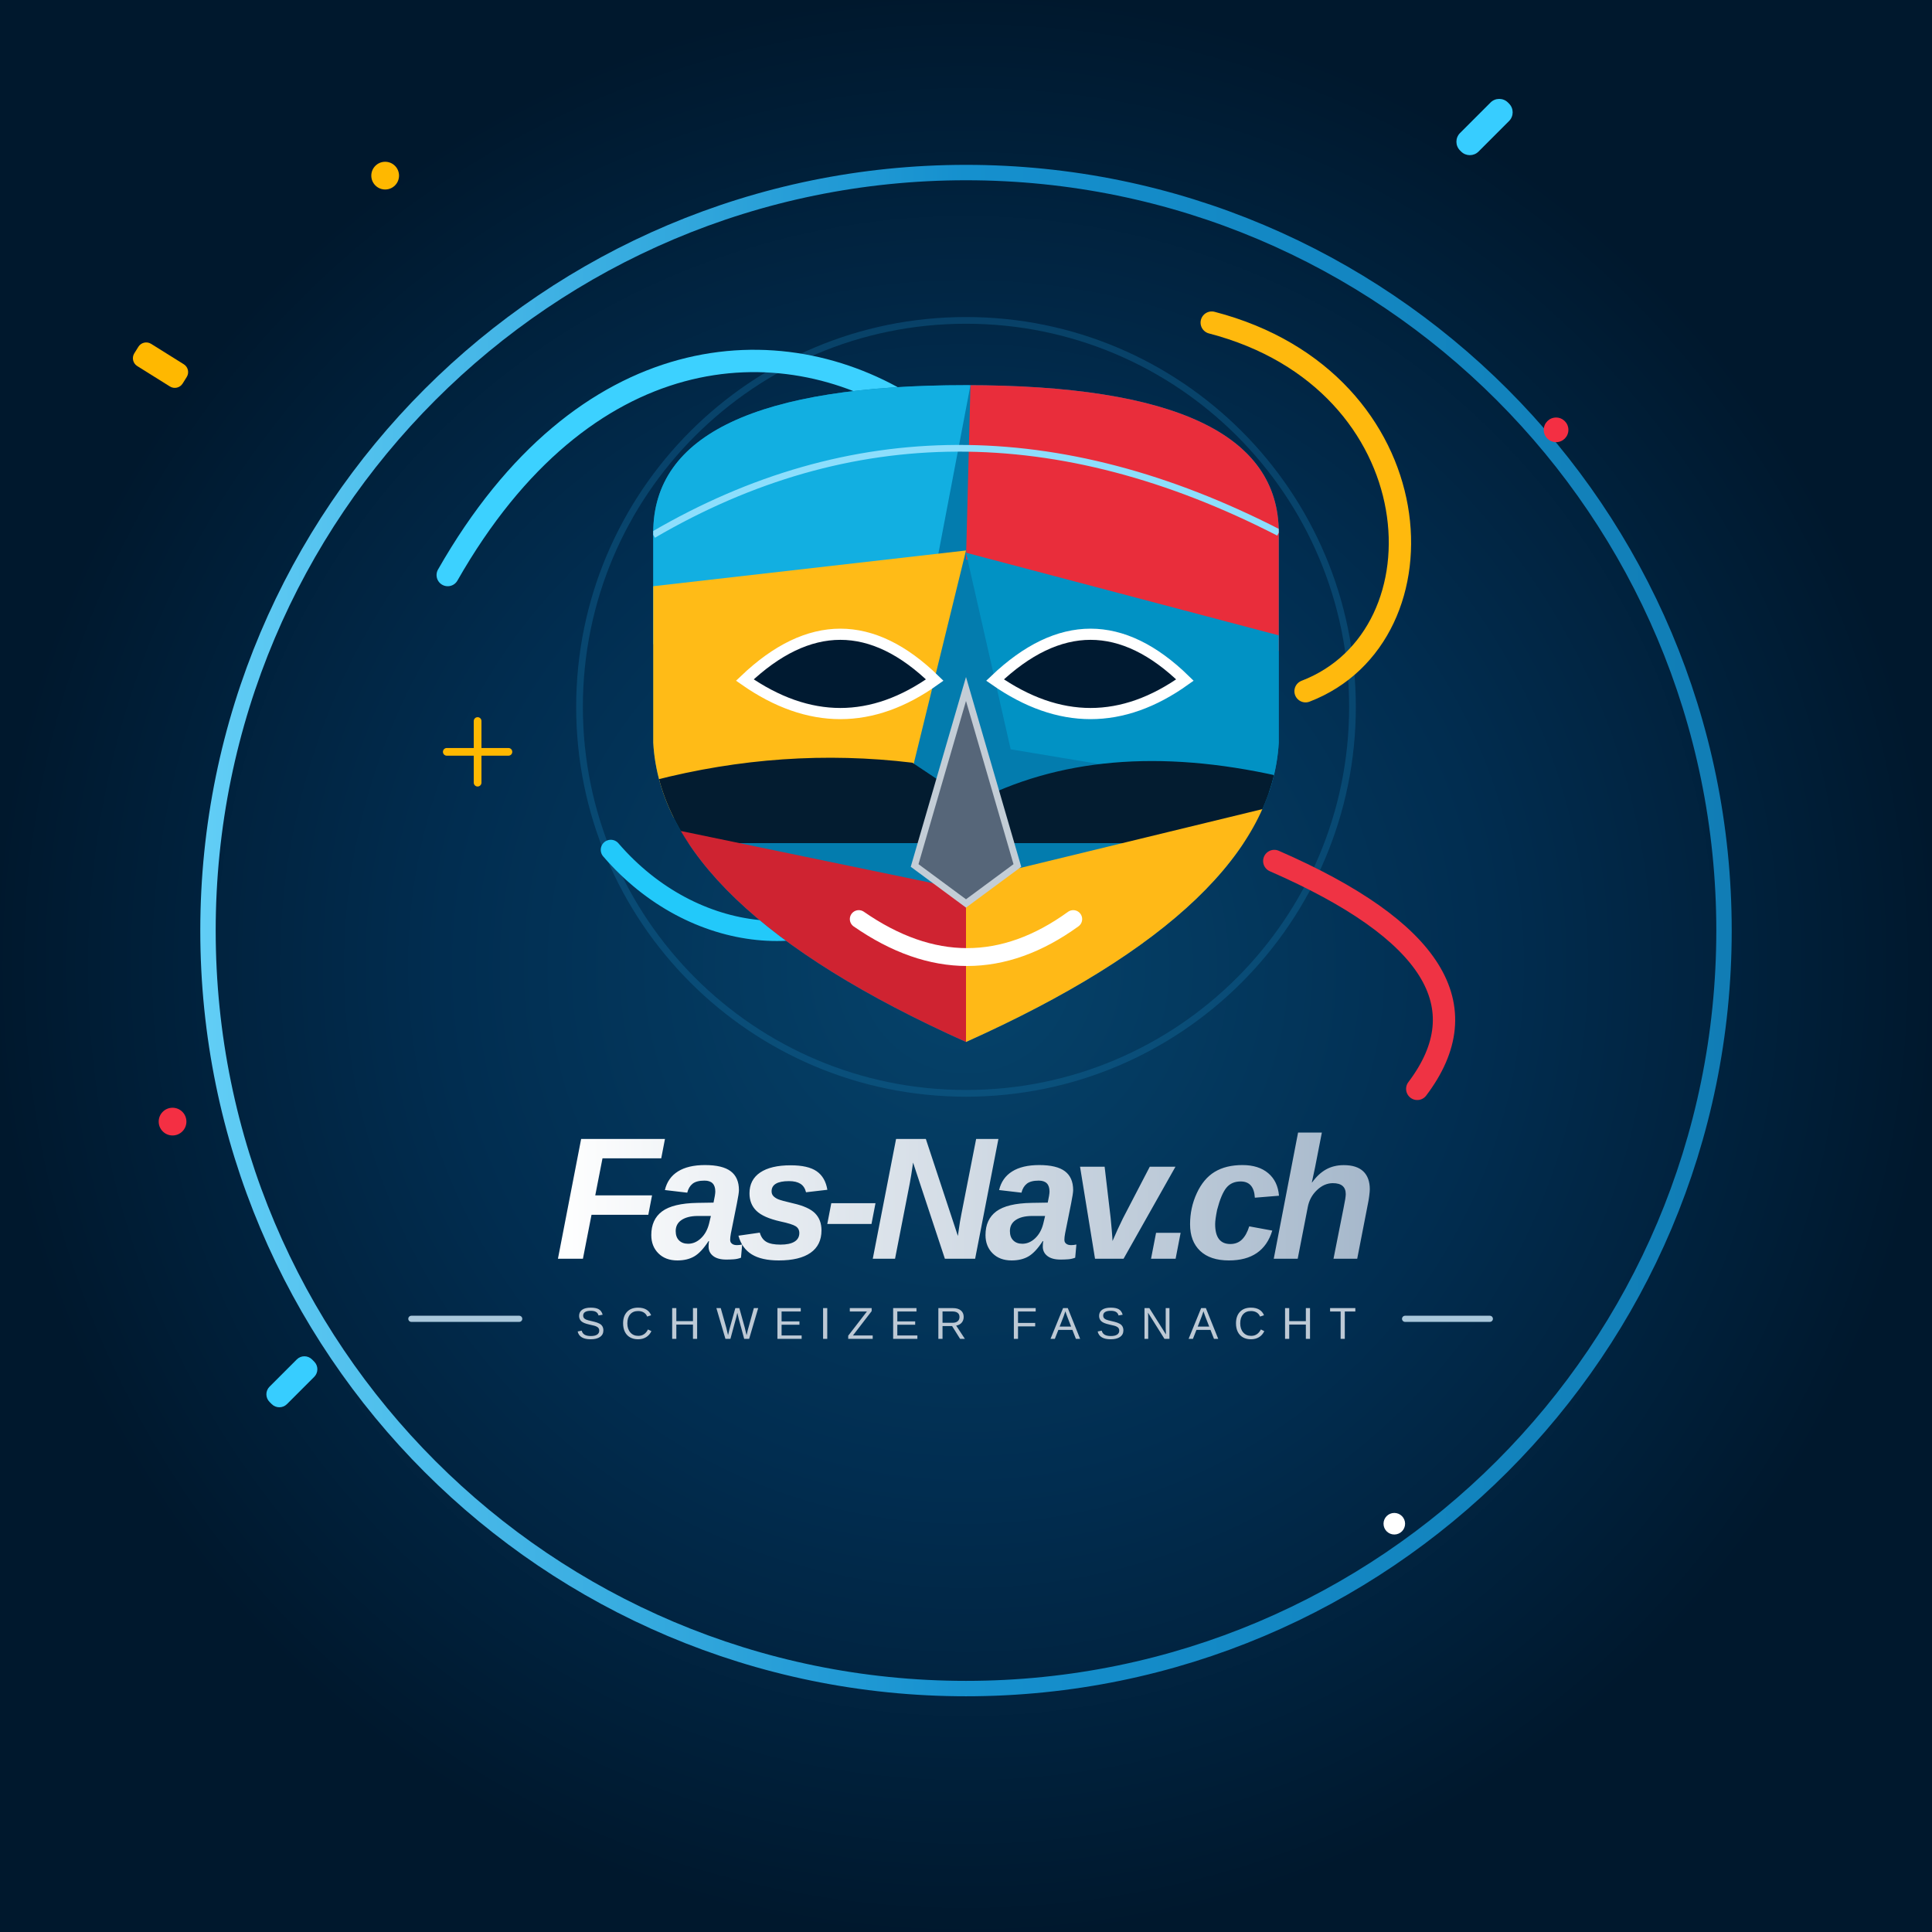
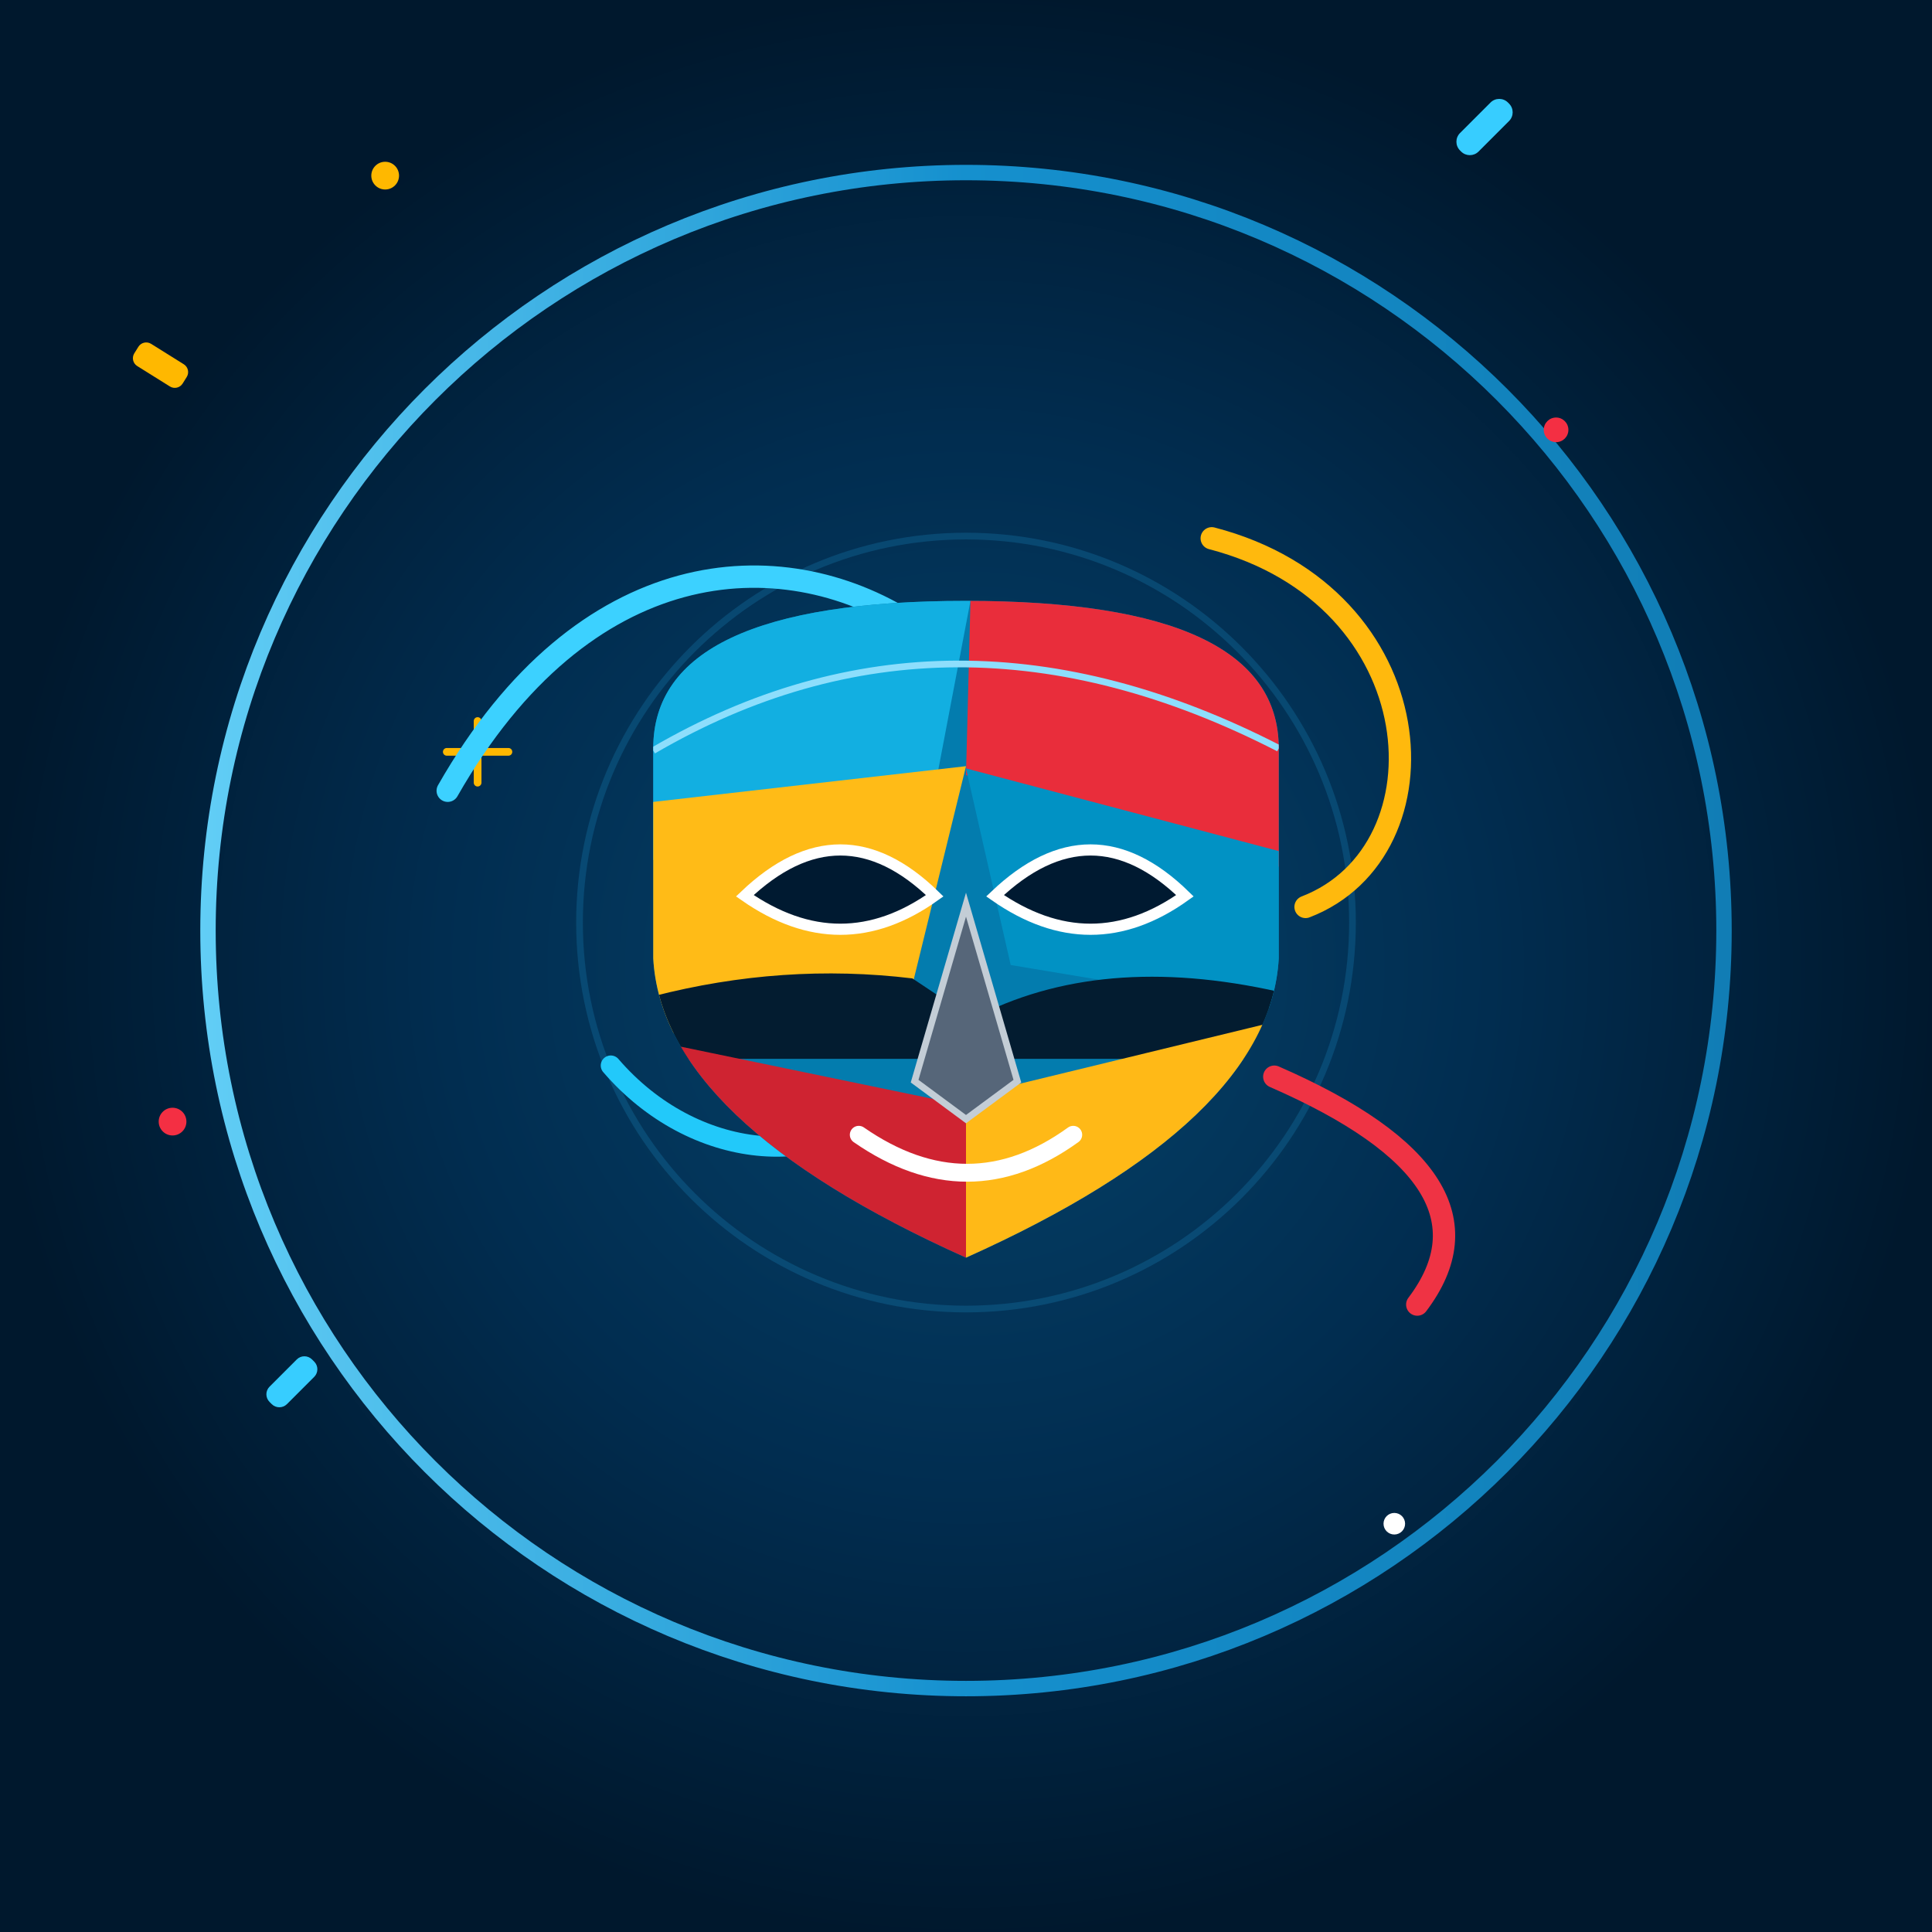
<svg xmlns="http://www.w3.org/2000/svg" width="1254" height="1254" viewBox="0 0 1254 1254">
  <defs>
    <radialGradient id="bg">
      <stop stop-color="#06436b" />
      <stop offset=".54" stop-color="#012d50" />
      <stop offset="1" stop-color="#00182d" />
    </radialGradient>
    <linearGradient id="cyan" x1="0" x2="1">
      <stop stop-color="#14b9f5" />
      <stop offset="1" stop-color="#64d8ff" />
    </linearGradient>
    <linearGradient id="silver">
      <stop stop-color="#fff" />
      <stop offset="1" stop-color="#a6b8cb" />
    </linearGradient>
    <linearGradient id="arc">
      <stop stop-color="#67d6ff" />
      <stop offset=".5" stop-color="#1695d5" />
      <stop offset="1" stop-color="#1281bb" />
    </linearGradient>
    <clipPath id="face">
      <path d="M0 66 Q0 0 140 0 Q280 0 280 66 L280 160 Q276 233 140 294 Q4 233 0 160Z" />
    </clipPath>
  </defs>
  <rect width="1254" height="1254" fill="url(#bg)" />
  <circle cx="627" cy="604" r="492" fill="none" stroke="url(#arc)" stroke-width="10" opacity=".95" />
  <g fill="#ffb800">
    <circle cx="250" cy="114" r="9" />
    <rect x="93" y="220" width="37" height="17" rx="6" transform="rotate(32 93 220)" />
  </g>
  <g fill="#f42f43">
    <circle cx="112" cy="728" r="9" />
    <circle cx="1010" cy="279" r="8" />
  </g>
  <g fill="#37cdff">
    <rect x="942" y="92" width="44" height="17" rx="8" transform="rotate(-45 942 92)" />
    <rect x="170" y="905" width="39" height="16" rx="7" transform="rotate(-45 170 905)" />
  </g>
  <g fill="#fff">
    <circle cx="905" cy="989" r="7" />
  </g>
  <g stroke="#ffb800" stroke-width="5" stroke-linecap="round">
    <path d="M310 468v40m-20-20h40" />
  </g>
-   <g transform="translate(424 250) scale(1.45)">
+   <g transform="translate(424 390) scale(1.45)">
    <g transform="translate(0 0)">
      <g opacity=".35">
        <circle cx="140" cy="144" r="173" fill="none" stroke="#1472a5" stroke-width="3" />
      </g>
      <path d="M-92 85C-31 -22 57 -27 115 10" fill="none" stroke="#3cd1ff" stroke-width="10" stroke-linecap="round" />
      <path d="M250 -28C350 -2 357 112 292 137" fill="none" stroke="#ffb90d" stroke-width="10" stroke-linecap="round" />
      <path d="M-19 208C18 251 77 256 108 222" fill="none" stroke="#22c9fa" stroke-width="9" stroke-linecap="round" />
      <path d="M278 213C349 244 370 278 342 315" fill="none" stroke="#ef3344" stroke-width="10" stroke-linecap="round" />
      <g clip-path="url(#face)">
        <path fill="#037cae" d="M0 0H280V294H0z" />
        <path fill="#12afe1" d="M0 0H142L126 84L0 116z" />
        <path fill="#ffbb17" d="M0 90L140 74L115 176L0 195z" />
        <path fill="#e92d3b" d="M142 0H280V119L140 78z" />
        <path fill="#0192c4" d="M140 75L280 112V183L160 163z" />
        <path fill="#031c30" d="M0 177Q58 162 116 169L143 187Q200 157 280 175V205H0z" />
        <path fill="#cf2331" d="M0 197L140 226V294H0z" />
        <path fill="#ffb917" d="M140 222L280 188V294H140z" />
        <path fill="none" stroke="#8ddefc" stroke-width="3" d="M0 67Q132 -10 280 66" />
      </g>
      <path d="M41 132Q84 91 126 132Q84 162 41 132ZM153 132Q196 91 238 132Q196 162 153 132Z" fill="#001a31" stroke="#fff" stroke-width="5" />
      <path d="M140 136L117 215L140 232L163 215Z" fill="#566679" stroke="#c3cdd6" stroke-width="3" />
      <path d="M92 239Q141 273 188 239" fill="none" stroke="#fff" stroke-width="8" stroke-linecap="round" />
    </g>
  </g>
-   <text x="627" y="817" text-anchor="middle" font-family="Arial,Helvetica,sans-serif" font-size="113" font-weight="900" font-style="italic" letter-spacing="-7" fill="url(#silver)">Fas-Nav.ch</text>
-   <path d="M267 856h70m630 0h-55" stroke="#a9c7db" stroke-width="4" stroke-linecap="round" />
-   <text x="627" y="869" text-anchor="middle" font-family="Arial,Helvetica,sans-serif" letter-spacing="10" font-size="29" fill="#bdc9d5">SCHWEIZER FASNACHT</text>
</svg>
